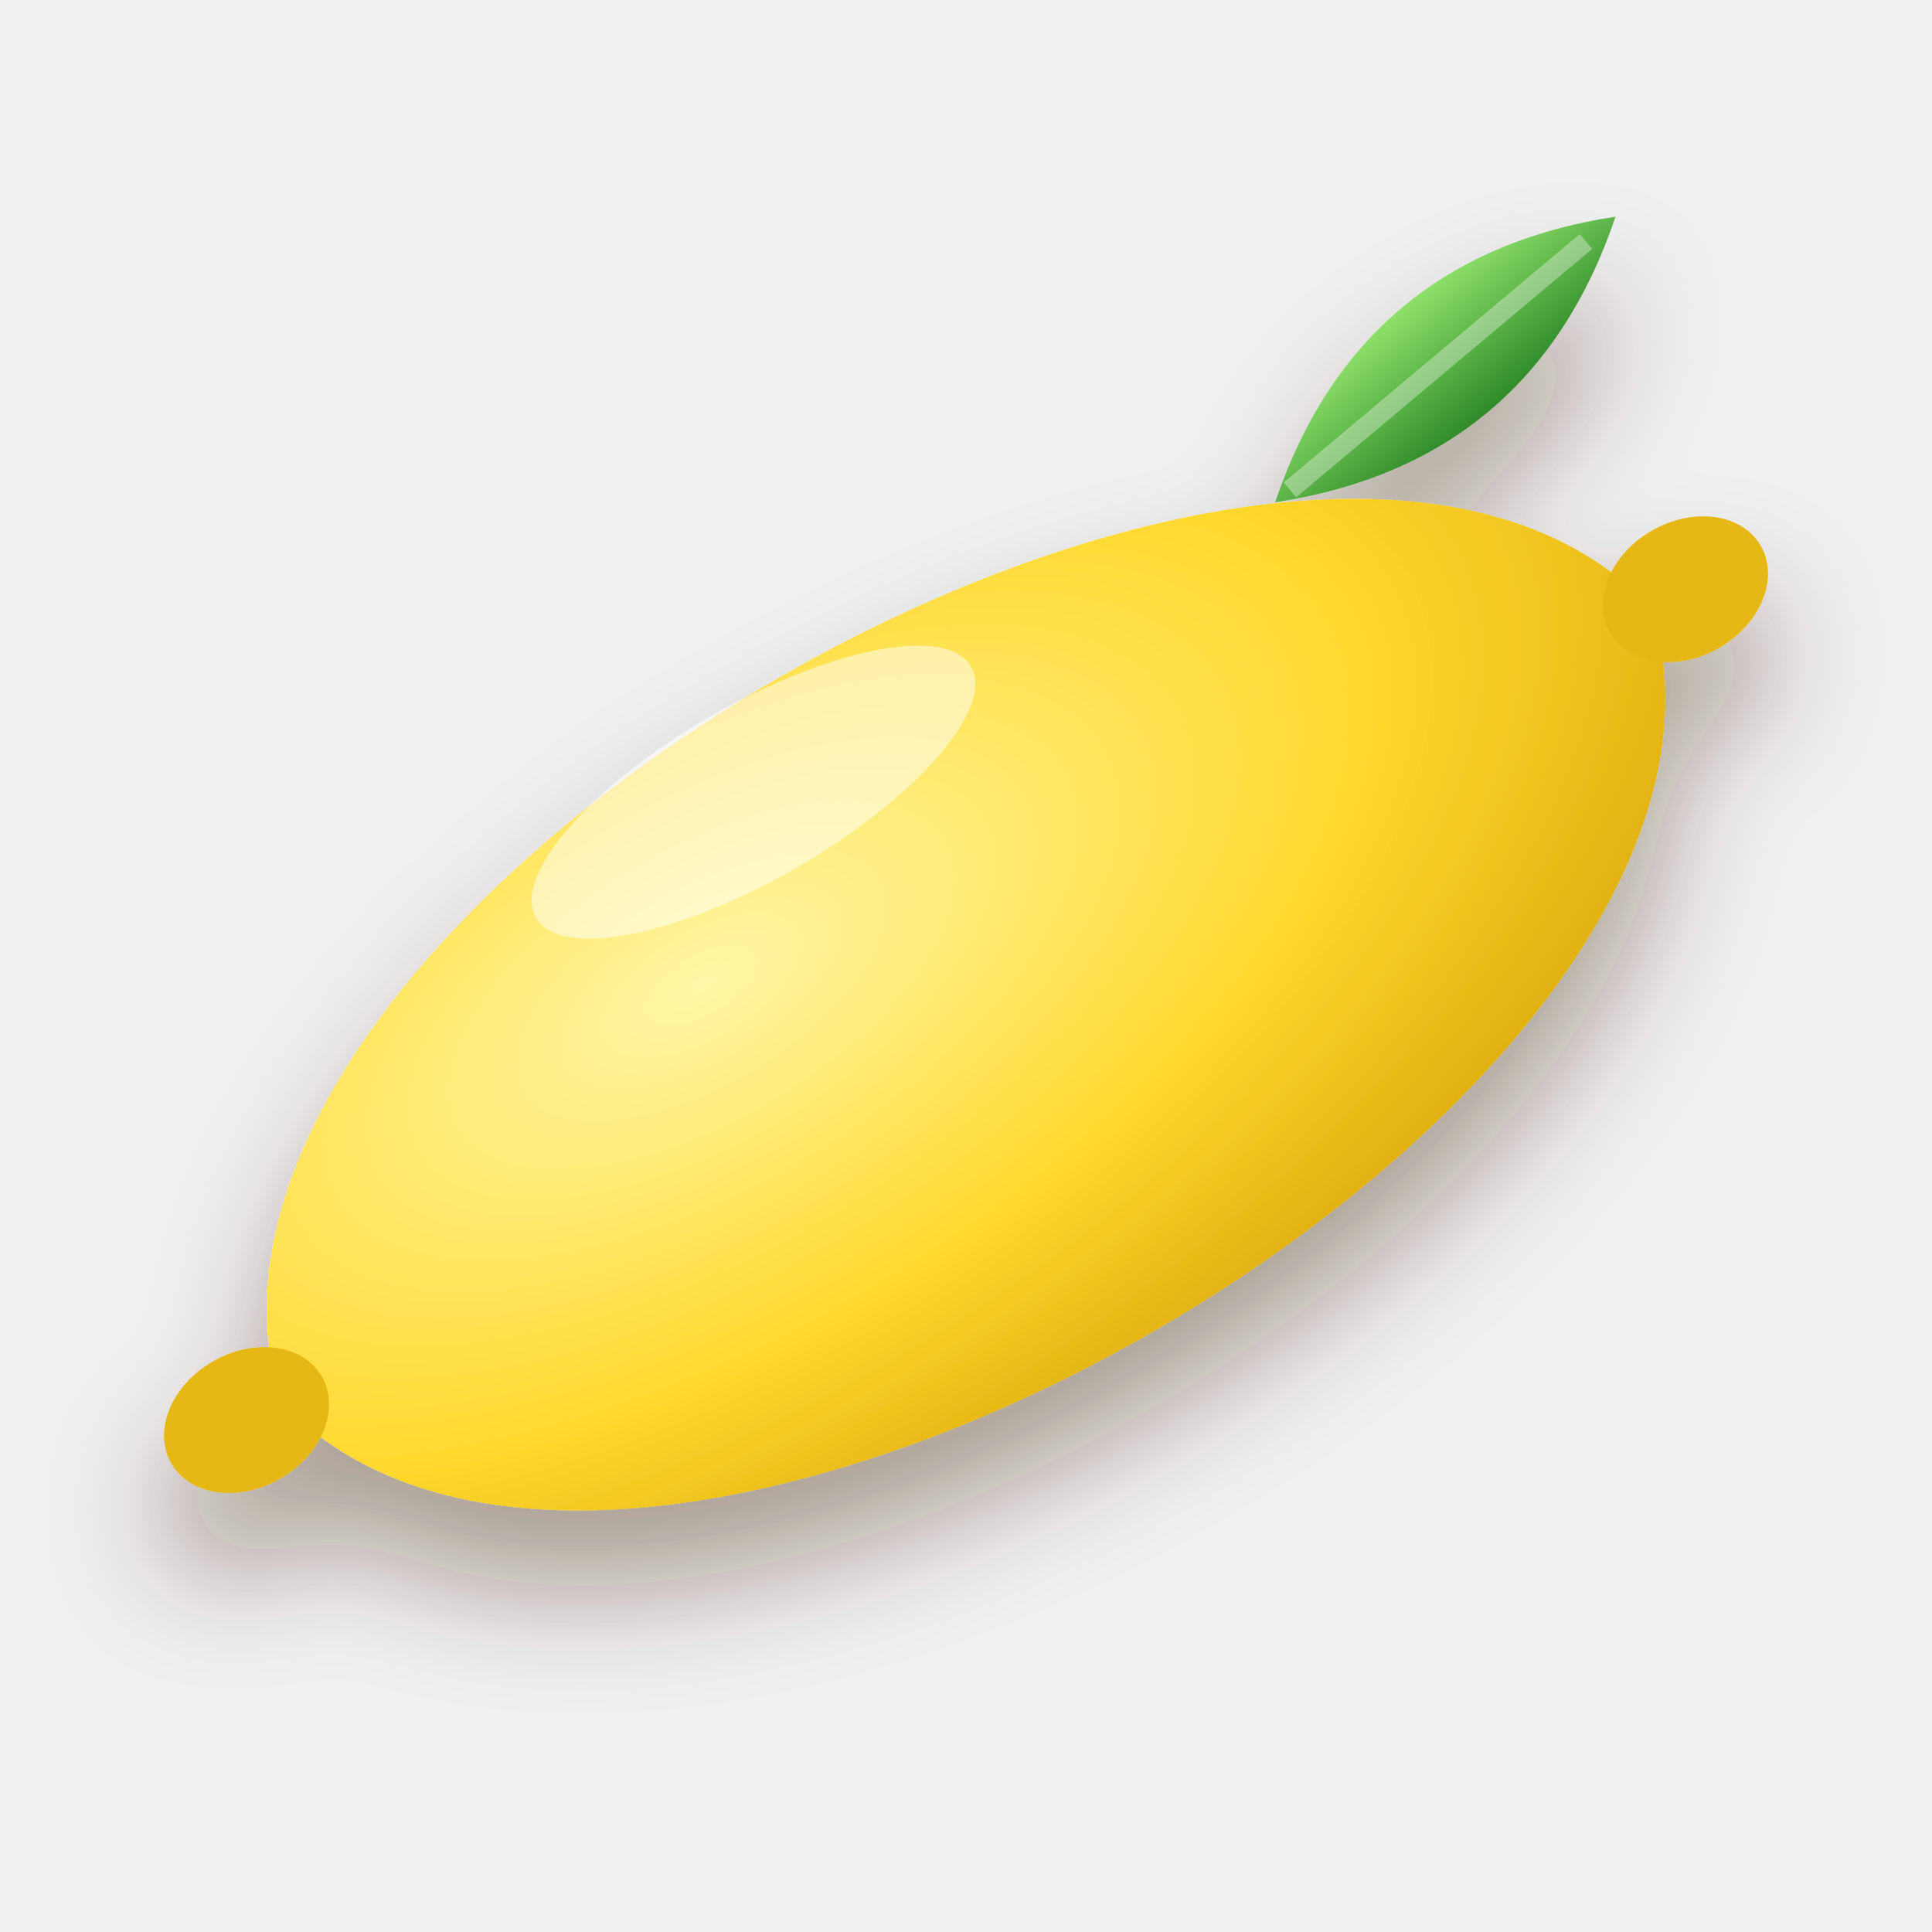
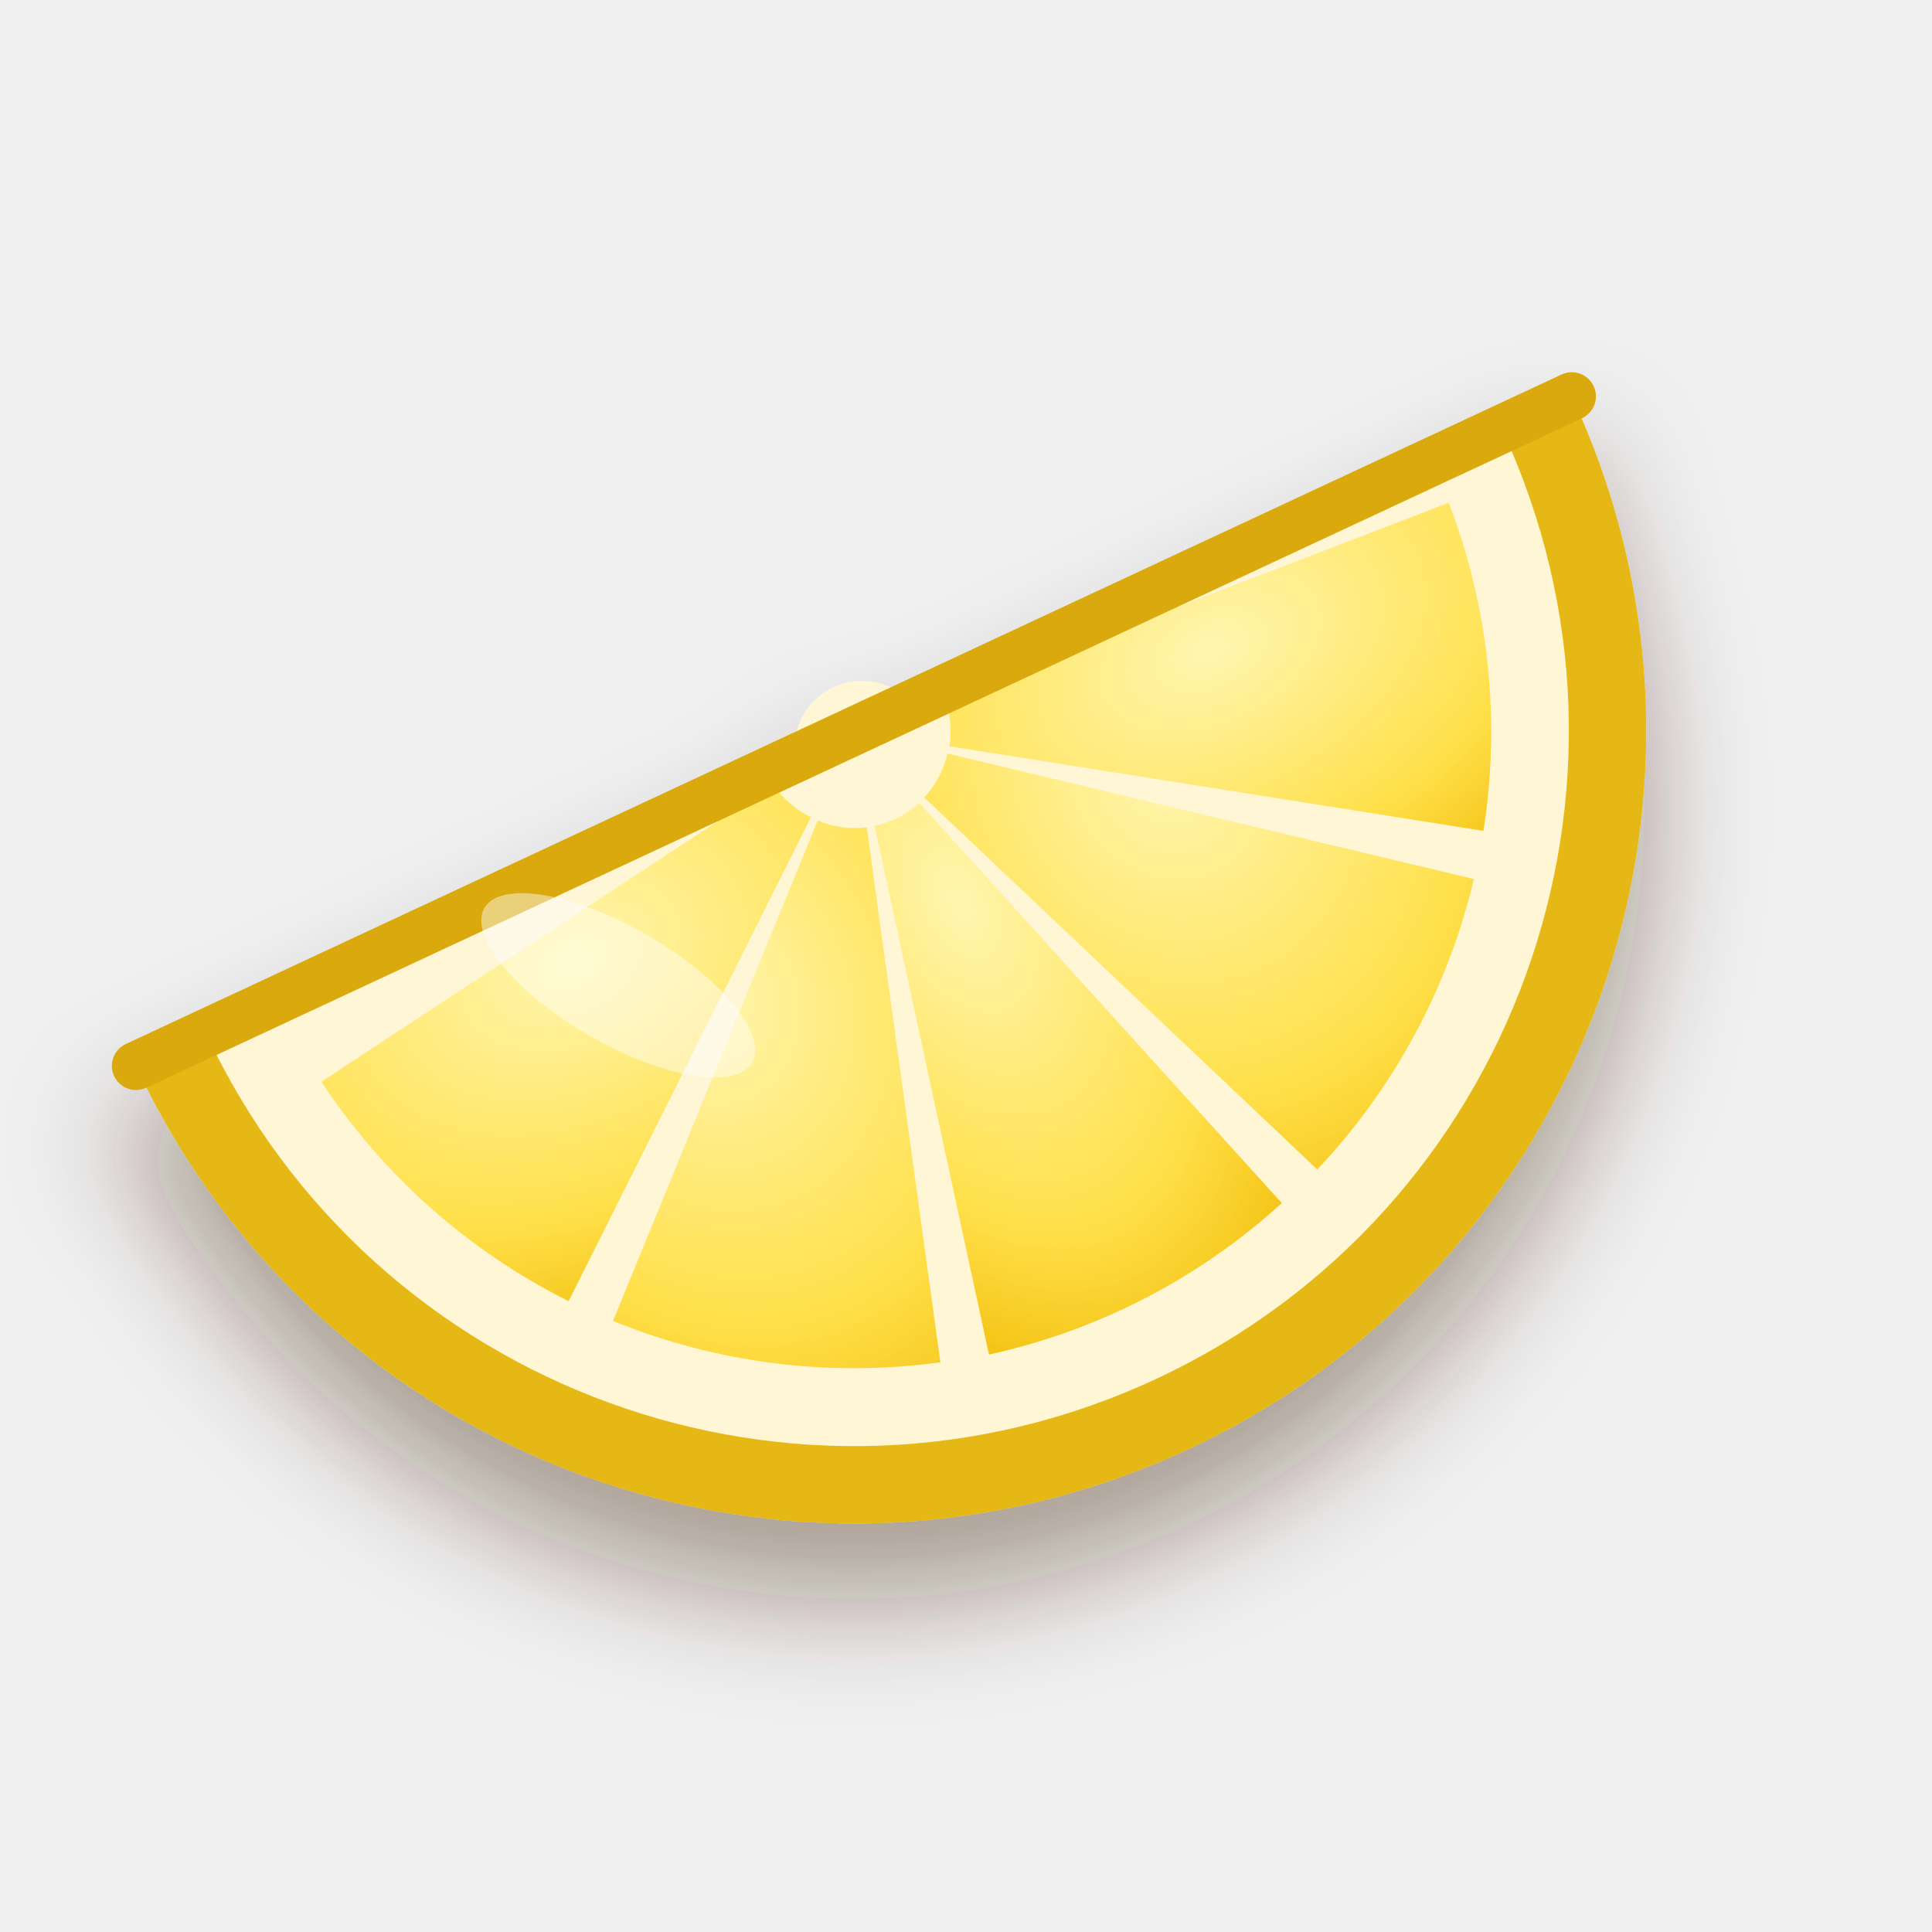
<svg xmlns="http://www.w3.org/2000/svg" viewBox="0 0 200 200">
  <defs>
-     <radialGradient id="lem" cx="0.36" cy="0.3" r="0.85">
-       <stop offset="0" stop-color="#fff7a8" />
-       <stop offset="0.55" stop-color="#ffd92e" />
-       <stop offset="1" stop-color="#d6a206" />
+     <radialGradient id="lpulp" cx="0.5" cy="0.2" r="0.9">
+       <stop offset="0" stop-color="#fff6b0" />
+       <stop offset="0.7" stop-color="#ffe04a" />
+       <stop offset="1" stop-color="#f5c518" />
    </radialGradient>
    <linearGradient id="lf" x1="0" y1="0" x2="0" y2="1">
      <stop offset="0" stop-color="#8ee06a" />
      <stop offset="1" stop-color="#2f8a2a" />
    </linearGradient>
    <filter id="shadow" x="-25%" y="-25%" width="150%" height="160%">
      <feDropShadow dx="0" dy="8" stdDeviation="6" flood-color="#3a1e0a" flood-opacity="0.38" />
    </filter>
  </defs>
  <g filter="url(#shadow)">
-     <g transform="rotate(-30 100 104)">
-       <path d="M18 104 C30 52 170 52 182 104 C170 156 30 156 18 104Z" fill="url(#lem)" />
-       <ellipse cx="14" cy="104" rx="9" ry="7" fill="#e6b812" />
-       <ellipse cx="186" cy="104" rx="9" ry="7" fill="#e6b812" />
+     <g transform="translate(-4 -18) rotate(-25 100 110)">
+       <path d="M18 92 A82 82 0 0 0 182 92 Z" fill="#e6b812" />
+       <path d="M26 92 A74 74 0 0 0 174 92 Z" fill="#fff6d6" />
+       <path d="M110.0 92.7 L165.8 96.6 A66 66 0 0 1 154.7 128.9 L108.3 97.6 A10 10 0 0 0 110.0 92.7Z" fill="url(#lpulp)" />
+       <path d="M107.8 98.2 L151.7 133.0 A66 66 0 0 1 124.3 153.4 L103.7 101.3 A10 10 0 0 0 107.8 98.2Z" fill="url(#lpulp)" />
+       <path d="M103.0 101.6 L119.5 155.0 A66 66 0 0 1 85.4 156.4 L97.8 101.8 A10 10 0 0 0 103.0 101.6Z" fill="url(#lpulp)" />
+       <path d="M97.0 101.6 L80.5 155.0 A66 66 0 0 1 51.6 136.8 L92.7 98.8 A10 10 0 0 0 97.0 101.6Z" fill="url(#lpulp)" />
+       <path d="M92.2 98.2 L48.3 133.0 A66 66 0 0 1 34.7 101.6 L90.1 93.5 A10 10 0 0 0 92.2 98.2Z" fill="url(#lpulp)" />
+       <circle cx="100" cy="94" r="7" fill="#fff6d6" />
+       <path d="M18 92 H182" stroke="#d9a90a" stroke-width="5" stroke-linecap="round" />
    </g>
-     <ellipse cx="78" cy="82" rx="26" ry="9" fill="#ffffff" fill-opacity="0.5" transform="rotate(-30 78 82)" />
-     <path d="M0 0 Q23 -14 46 0 Q23 14 0 0Z" fill="url(#lf)" transform="translate(132 52) rotate(-40)" />
-     <path d="M2 0H42" stroke="#ffffff" stroke-opacity="0.35" stroke-width="2" transform="translate(132 52) rotate(-40)" />
+     <ellipse cx="64" cy="102" rx="16" ry="6" fill="#ffffff" fill-opacity="0.45" transform="rotate(30 64 102)" />
  </g>
</svg>
